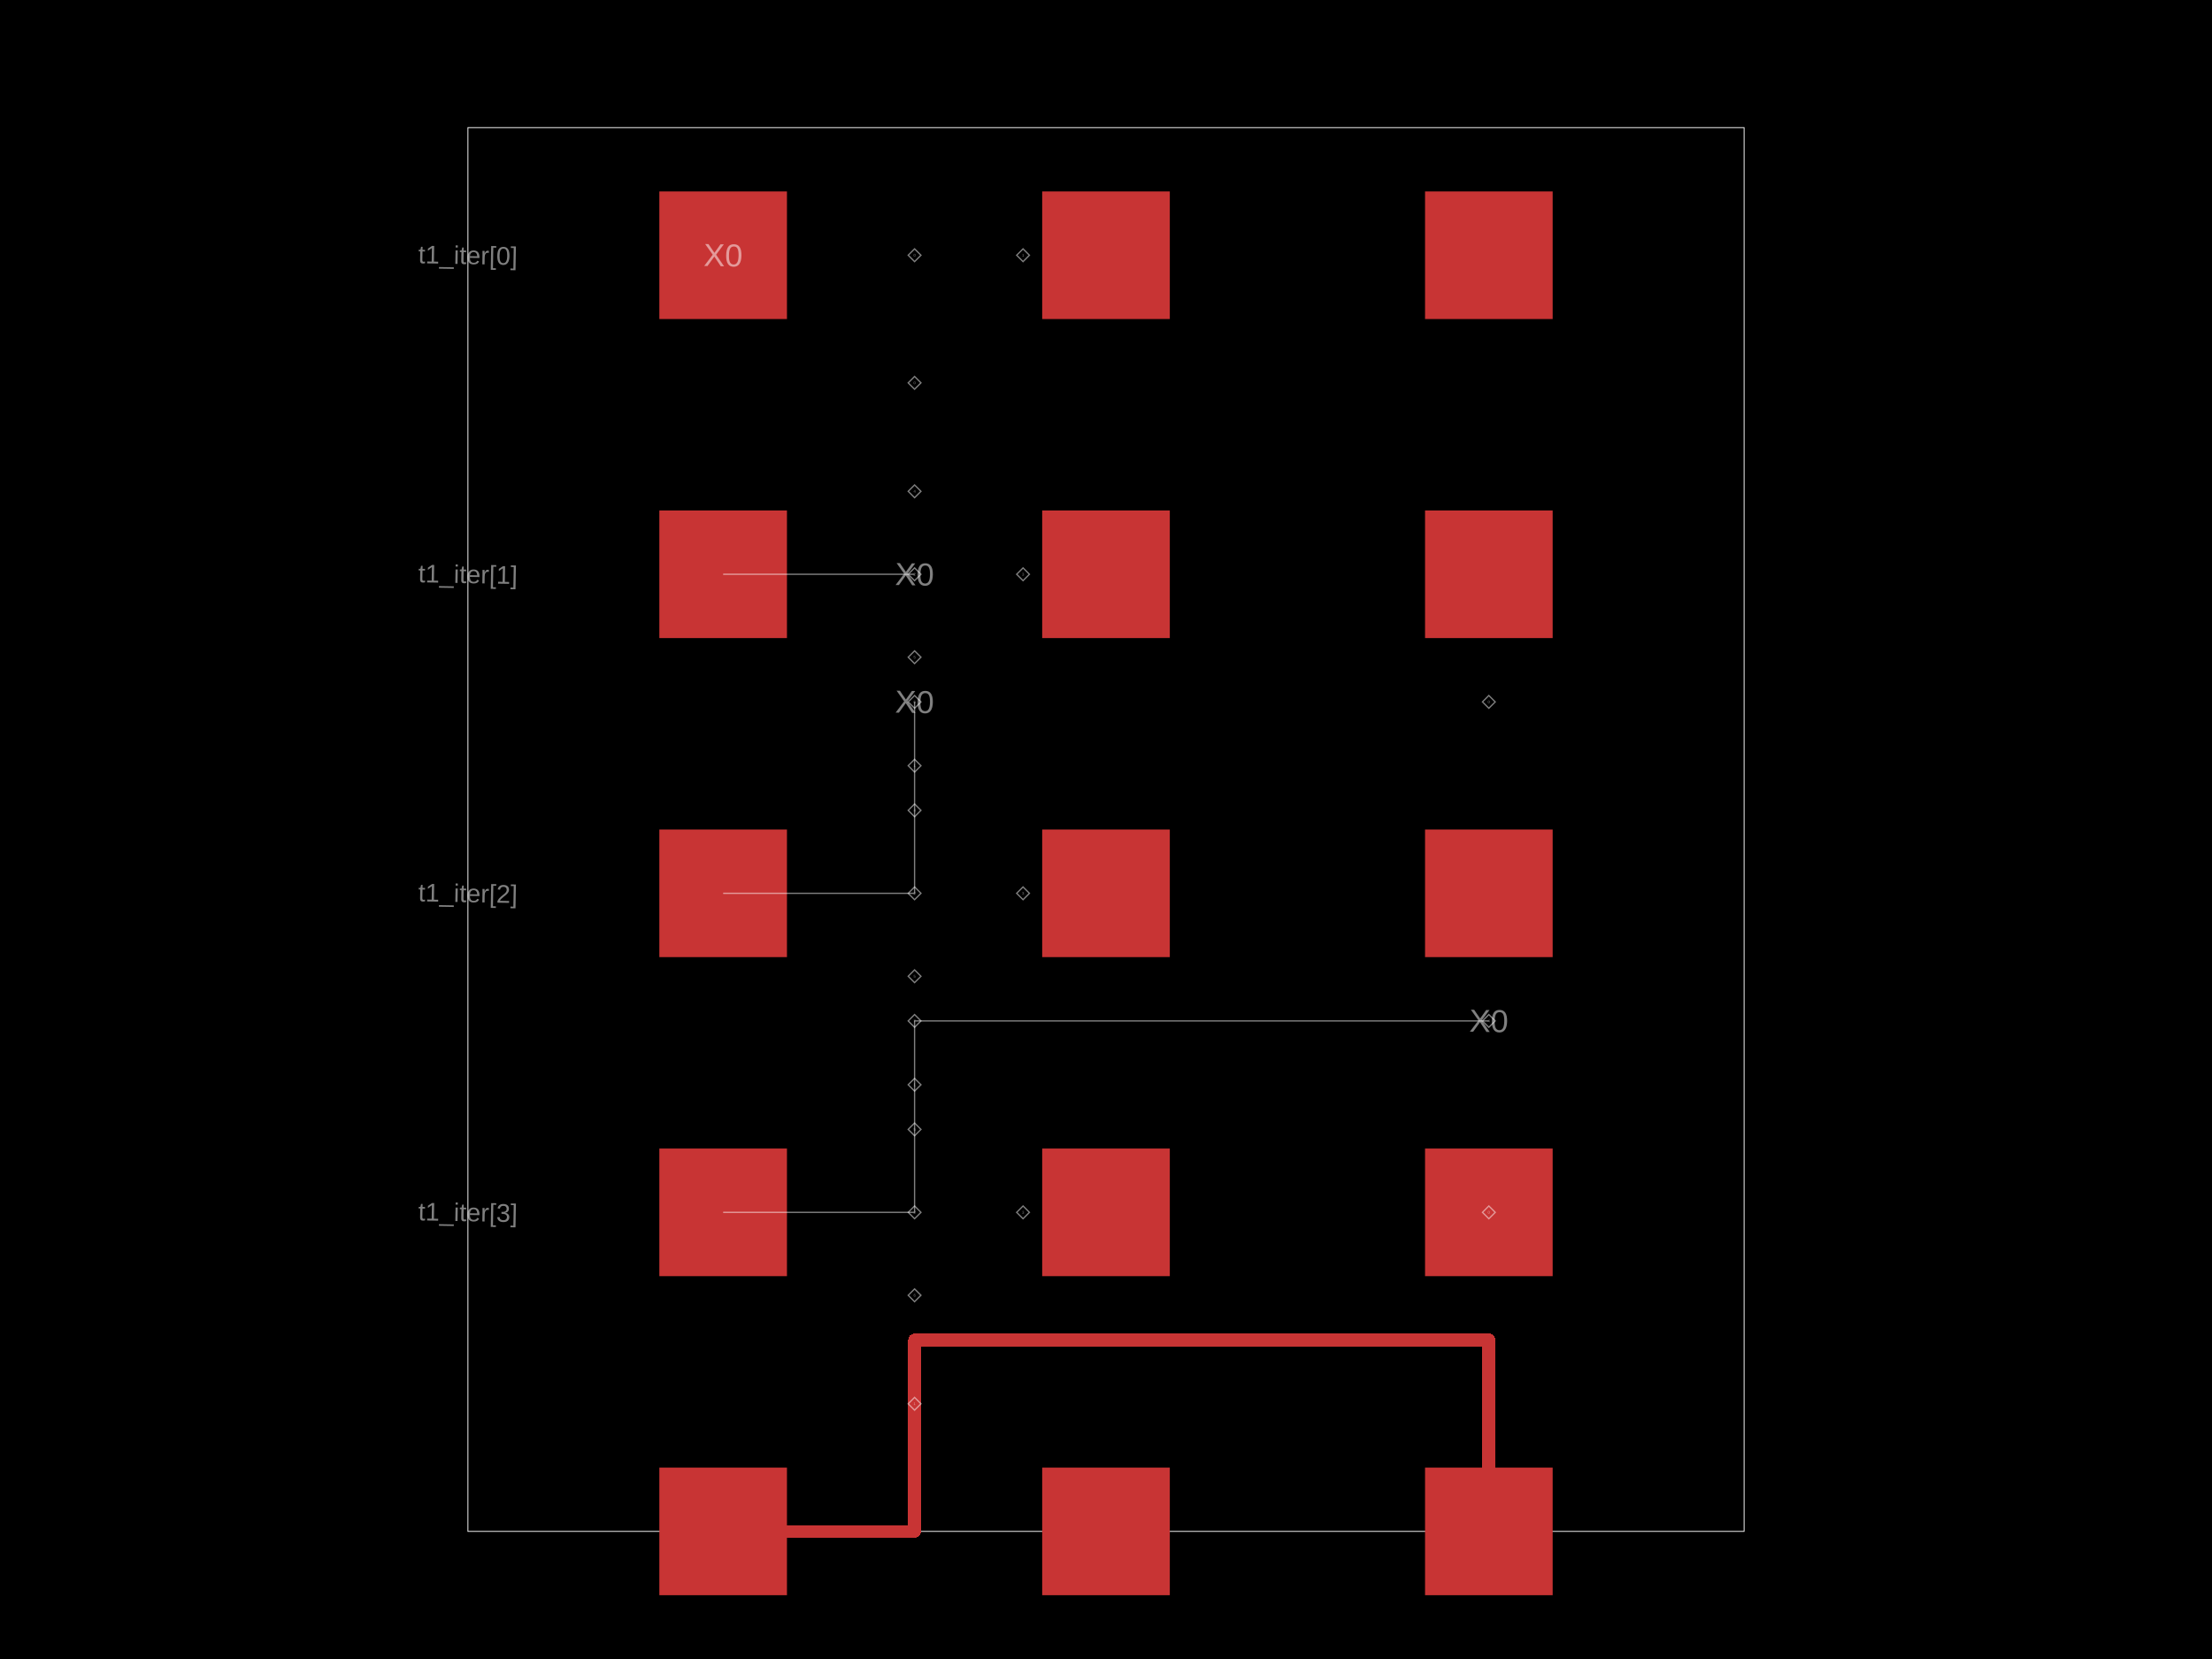
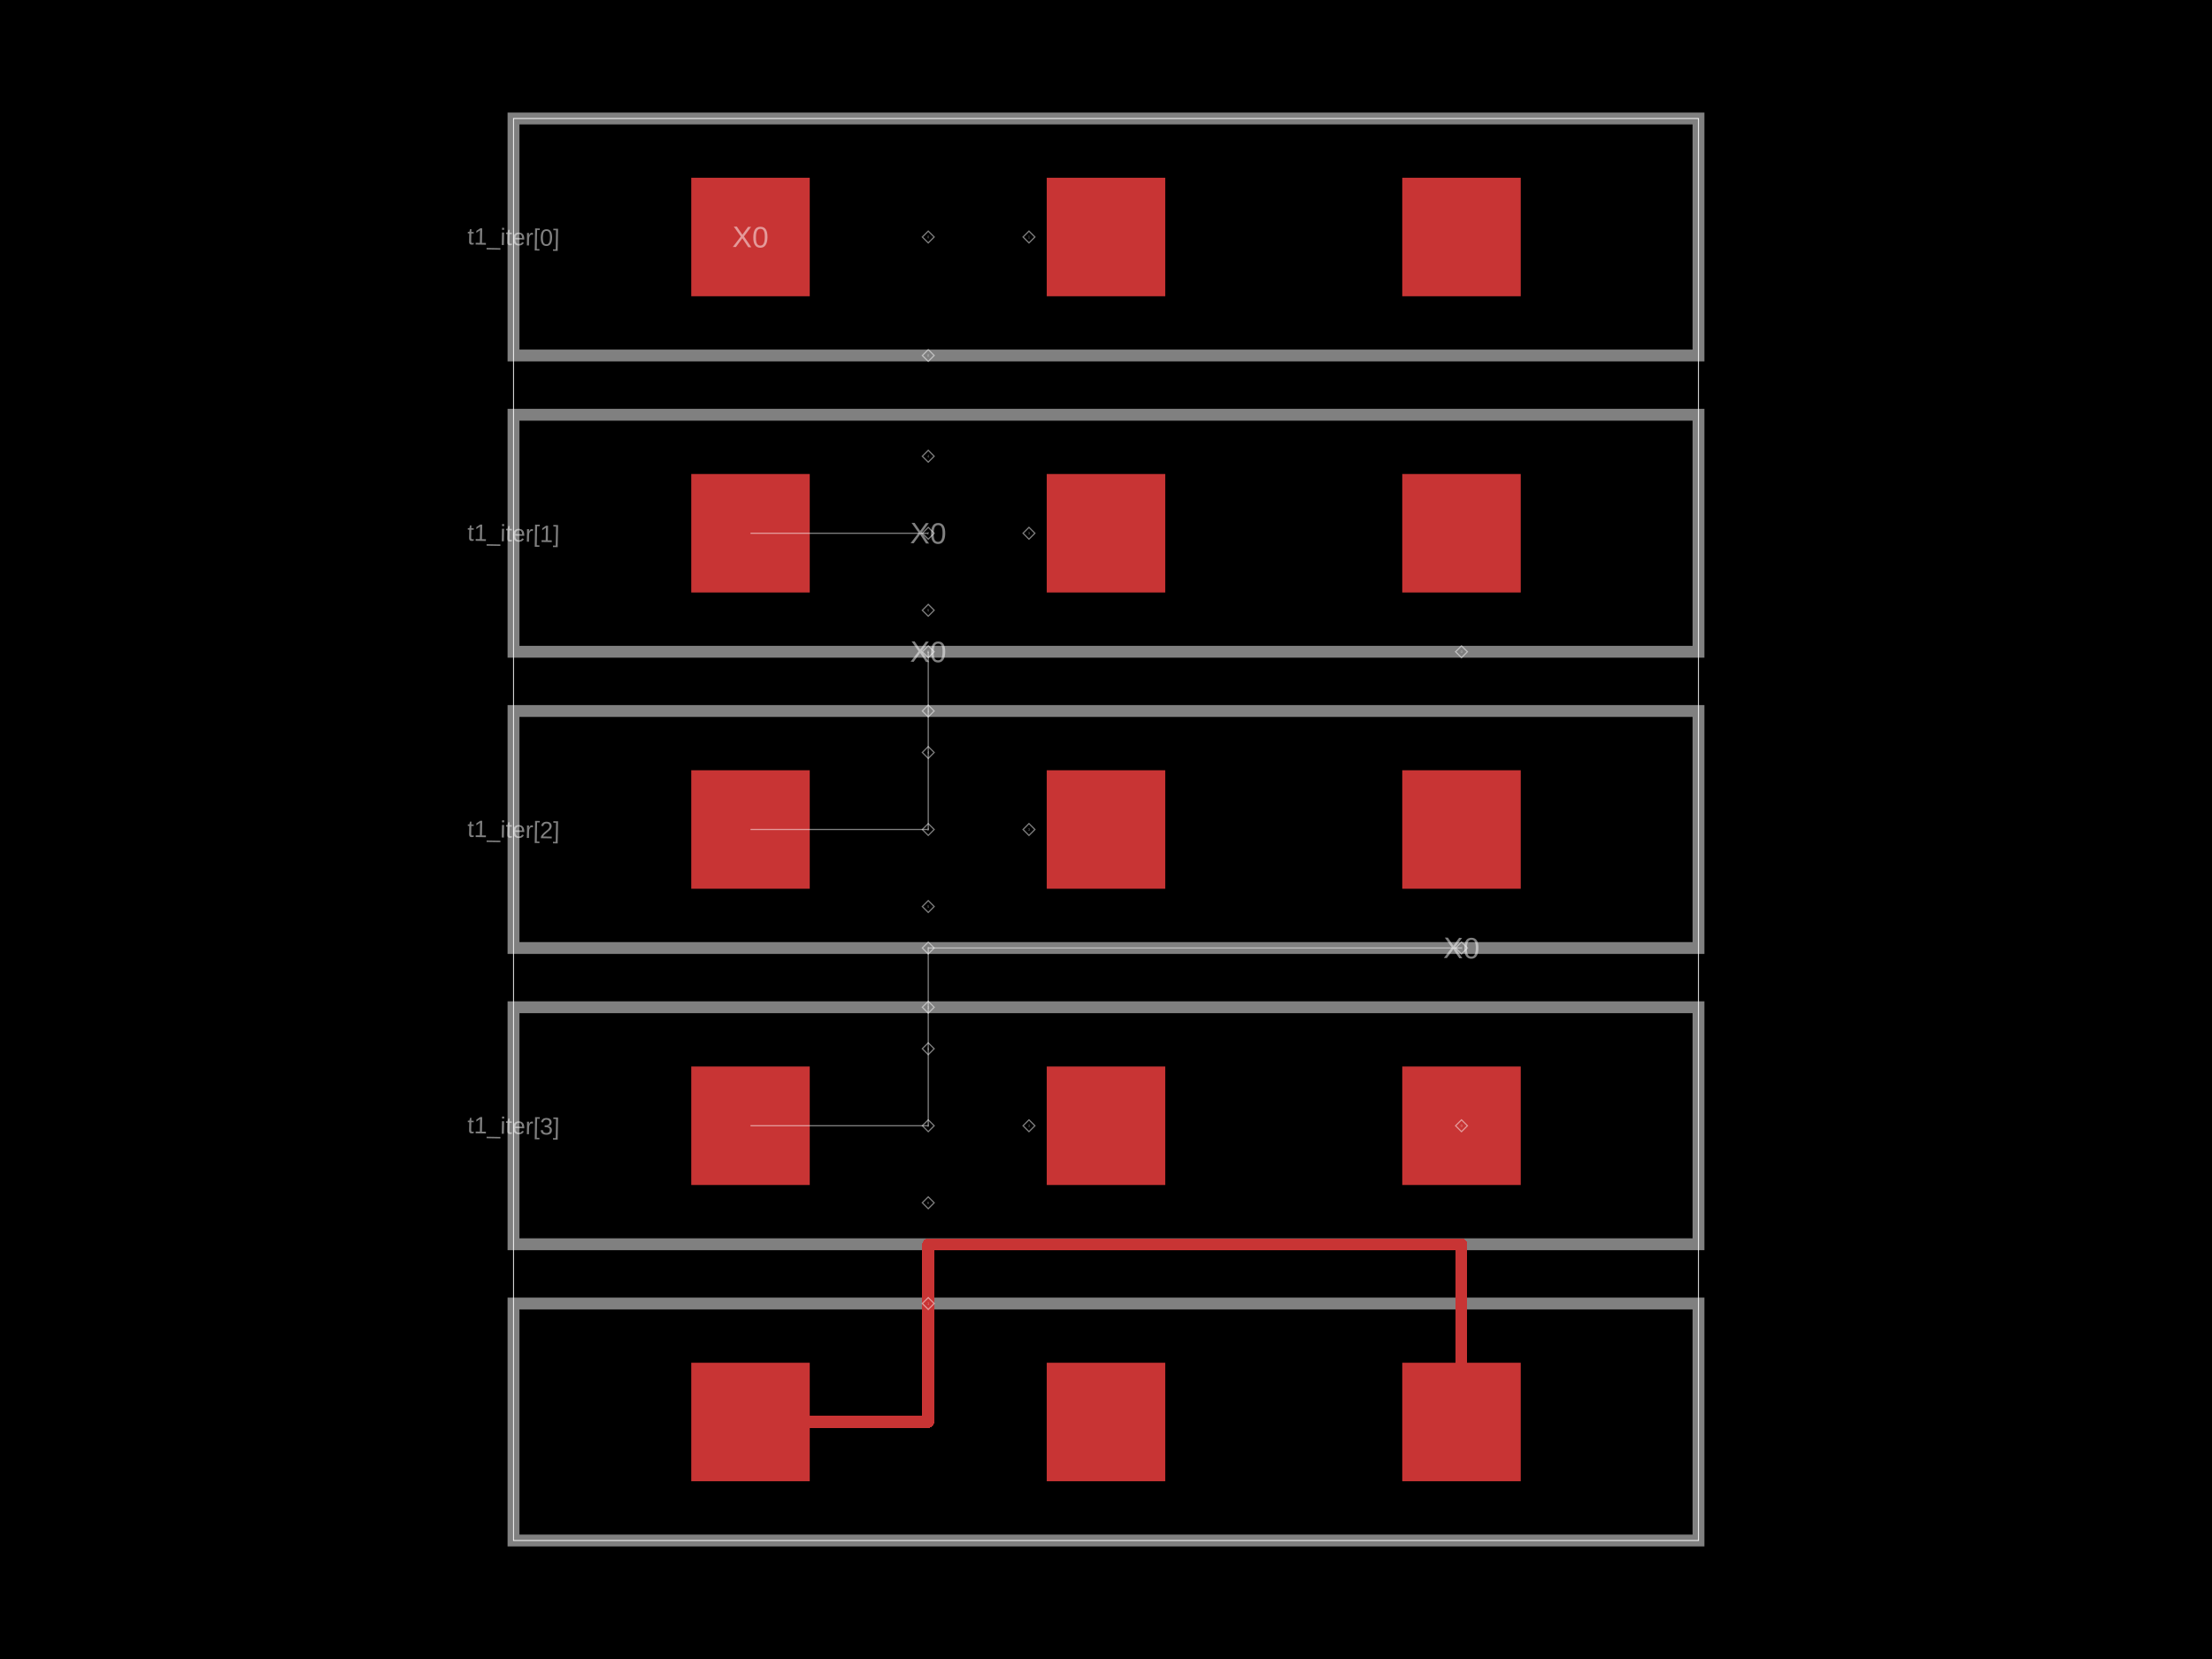
<svg xmlns="http://www.w3.org/2000/svg" width="800" height="600">
  <style>
-               .pcb-board { fill: #000; }
+               .boundary { fill: #000; }
+               .pcb-board { fill: none; }
              .pcb-trace { fill: none; }
              .pcb-hole-outer { fill: rgb(200, 52, 52); }
              .pcb-hole-inner { fill: rgb(255, 38, 226); }
              .pcb-pad { }
              .pcb-boundary { fill: none; stroke: #fff; stroke-width: 0.3; }
              .pcb-silkscreen { fill: none; }
              .pcb-silkscreen-top { stroke: #f2eda1; }
              .pcb-silkscreen-bottom { stroke: #f2eda1; }
              .pcb-silkscreen-text { fill: #f2eda1; }
            </style>
-   <rect class="pcb-board" x="0" y="0" width="800" height="600" />
-   <rect class="pcb-boundary" x="169.231" y="46.154" width="461.538" height="507.692" />
-   <g transform="translate(261.5385, 92.30769) rotate(0) scale(1, -1)">
-     <rect class="pcb-component" x="0" y="0" width="0" height="0" />
-     <rect class="pcb-component-outline" x="0" y="0" width="0" height="0" />
+   <rect class="boundary" x="0" y="0" width="800" height="600" />
+   <rect class="pcb-boundary" x="185.714" y="42.857" width="428.571" height="514.286" />
+   <path class="pcb-board" d="M 185.714 128.571 L 614.286 128.571 L 614.286 42.857 L 185.714 42.857 Z" stroke="rgba(255, 255, 255, 0.5)" stroke-width="4.286" />
+   <path class="pcb-board" d="M 185.714 235.714 L 614.286 235.714 L 614.286 150 L 185.714 150 Z" stroke="rgba(255, 255, 255, 0.5)" stroke-width="4.286" />
+   <path class="pcb-board" d="M 185.714 342.857 L 614.286 342.857 L 614.286 257.143 L 185.714 257.143 Z" stroke="rgba(255, 255, 255, 0.5)" stroke-width="4.286" />
+   <path class="pcb-board" d="M 185.714 450 L 614.286 450 L 614.286 364.286 L 185.714 364.286 Z" stroke="rgba(255, 255, 255, 0.5)" stroke-width="4.286" />
+   <path class="pcb-board" d="M 185.714 557.143 L 614.286 557.143 L 614.286 471.429 L 185.714 471.429 Z" stroke="rgba(255, 255, 255, 0.5)" stroke-width="4.286" />
+   <g transform="translate(271.4286, 85.71429) rotate(0) scale(1, -1)">
+     <rect class="pcb-component" x="-21.429" y="-21.429" width="42.857" height="42.857" />
+     <rect class="pcb-component-outline" x="-21.429" y="-21.429" width="42.857" height="42.857" />
  </g>
-   <g transform="translate(538.4615, 92.30769) rotate(0) scale(1, -1)">
-     <rect class="pcb-component" x="0" y="0" width="0" height="0" />
-     <rect class="pcb-component-outline" x="0" y="0" width="0" height="0" />
+   <g transform="translate(528.5714, 85.71429) rotate(0) scale(1, -1)">
+     <rect class="pcb-component" x="-21.429" y="-21.429" width="42.857" height="42.857" />
+     <rect class="pcb-component-outline" x="-21.429" y="-21.429" width="42.857" height="42.857" />
  </g>
-   <g transform="translate(400, 92.30769) rotate(0) scale(1, -1)">
-     <rect class="pcb-component" x="0" y="0" width="0" height="0" />
-     <rect class="pcb-component-outline" x="0" y="0" width="0" height="0" />
+   <g transform="translate(400, 85.71429) rotate(0) scale(1, -1)">
+     <rect class="pcb-component" x="-21.429" y="-21.429" width="42.857" height="42.857" />
+     <rect class="pcb-component-outline" x="-21.429" y="-21.429" width="42.857" height="42.857" />
  </g>
-   <g transform="translate(261.5385, 207.6923) rotate(0) scale(1, -1)">
-     <rect class="pcb-component" x="0" y="0" width="0" height="0" />
-     <rect class="pcb-component-outline" x="0" y="0" width="0" height="0" />
+   <g transform="translate(271.4286, 192.8571) rotate(0) scale(1, -1)">
+     <rect class="pcb-component" x="-21.429" y="-21.429" width="42.857" height="42.857" />
+     <rect class="pcb-component-outline" x="-21.429" y="-21.429" width="42.857" height="42.857" />
  </g>
-   <g transform="translate(538.4615, 207.6923) rotate(0) scale(1, -1)">
-     <rect class="pcb-component" x="0" y="0" width="0" height="0" />
-     <rect class="pcb-component-outline" x="0" y="0" width="0" height="0" />
+   <g transform="translate(528.5714, 192.8571) rotate(0) scale(1, -1)">
+     <rect class="pcb-component" x="-21.429" y="-21.429" width="42.857" height="42.857" />
+     <rect class="pcb-component-outline" x="-21.429" y="-21.429" width="42.857" height="42.857" />
  </g>
-   <g transform="translate(400, 207.6923) rotate(0) scale(1, -1)">
-     <rect class="pcb-component" x="0" y="0" width="0" height="0" />
-     <rect class="pcb-component-outline" x="0" y="0" width="0" height="0" />
+   <g transform="translate(400, 192.8571) rotate(0) scale(1, -1)">
+     <rect class="pcb-component" x="-21.429" y="-21.429" width="42.857" height="42.857" />
+     <rect class="pcb-component-outline" x="-21.429" y="-21.429" width="42.857" height="42.857" />
  </g>
-   <g transform="translate(261.5385, 323.0769) rotate(0) scale(1, -1)">
-     <rect class="pcb-component" x="0" y="0" width="0" height="0" />
-     <rect class="pcb-component-outline" x="0" y="0" width="0" height="0" />
+   <g transform="translate(271.4286, 300) rotate(0) scale(1, -1)">
+     <rect class="pcb-component" x="-21.429" y="-21.429" width="42.857" height="42.857" />
+     <rect class="pcb-component-outline" x="-21.429" y="-21.429" width="42.857" height="42.857" />
  </g>
-   <g transform="translate(538.4615, 323.0769) rotate(0) scale(1, -1)">
-     <rect class="pcb-component" x="0" y="0" width="0" height="0" />
-     <rect class="pcb-component-outline" x="0" y="0" width="0" height="0" />
+   <g transform="translate(528.5714, 300) rotate(0) scale(1, -1)">
+     <rect class="pcb-component" x="-21.429" y="-21.429" width="42.857" height="42.857" />
+     <rect class="pcb-component-outline" x="-21.429" y="-21.429" width="42.857" height="42.857" />
  </g>
-   <g transform="translate(400, 323.0769) rotate(0) scale(1, -1)">
-     <rect class="pcb-component" x="0" y="0" width="0" height="0" />
-     <rect class="pcb-component-outline" x="0" y="0" width="0" height="0" />
+   <g transform="translate(400, 300) rotate(0) scale(1, -1)">
+     <rect class="pcb-component" x="-21.429" y="-21.429" width="42.857" height="42.857" />
+     <rect class="pcb-component-outline" x="-21.429" y="-21.429" width="42.857" height="42.857" />
  </g>
-   <g transform="translate(261.5385, 438.4615) rotate(0) scale(1, -1)">
-     <rect class="pcb-component" x="0" y="0" width="0" height="0" />
-     <rect class="pcb-component-outline" x="0" y="0" width="0" height="0" />
+   <g transform="translate(271.4286, 407.1429) rotate(0) scale(1, -1)">
+     <rect class="pcb-component" x="-21.429" y="-21.429" width="42.857" height="42.857" />
+     <rect class="pcb-component-outline" x="-21.429" y="-21.429" width="42.857" height="42.857" />
  </g>
-   <g transform="translate(538.4615, 438.4615) rotate(0) scale(1, -1)">
-     <rect class="pcb-component" x="0" y="0" width="0" height="0" />
-     <rect class="pcb-component-outline" x="0" y="0" width="0" height="0" />
+   <g transform="translate(528.5714, 407.1429) rotate(0) scale(1, -1)">
+     <rect class="pcb-component" x="-21.429" y="-21.429" width="42.857" height="42.857" />
+     <rect class="pcb-component-outline" x="-21.429" y="-21.429" width="42.857" height="42.857" />
  </g>
-   <g transform="translate(400, 438.4615) rotate(0) scale(1, -1)">
-     <rect class="pcb-component" x="0" y="0" width="0" height="0" />
-     <rect class="pcb-component-outline" x="0" y="0" width="0" height="0" />
+   <g transform="translate(400, 407.1429) rotate(0) scale(1, -1)">
+     <rect class="pcb-component" x="-21.429" y="-21.429" width="42.857" height="42.857" />
+     <rect class="pcb-component-outline" x="-21.429" y="-21.429" width="42.857" height="42.857" />
  </g>
-   <g transform="translate(261.5385, 553.8462) rotate(0) scale(1, -1)">
-     <rect class="pcb-component" x="0" y="0" width="0" height="0" />
-     <rect class="pcb-component-outline" x="0" y="0" width="0" height="0" />
+   <g transform="translate(271.4286, 514.2857) rotate(0) scale(1, -1)">
+     <rect class="pcb-component" x="-21.429" y="-21.429" width="42.857" height="42.857" />
+     <rect class="pcb-component-outline" x="-21.429" y="-21.429" width="42.857" height="42.857" />
  </g>
-   <g transform="translate(538.4615, 553.8462) rotate(0) scale(1, -1)">
-     <rect class="pcb-component" x="0" y="0" width="0" height="0" />
-     <rect class="pcb-component-outline" x="0" y="0" width="0" height="0" />
+   <g transform="translate(528.5714, 514.2857) rotate(0) scale(1, -1)">
+     <rect class="pcb-component" x="-21.429" y="-21.429" width="42.857" height="42.857" />
+     <rect class="pcb-component-outline" x="-21.429" y="-21.429" width="42.857" height="42.857" />
  </g>
-   <g transform="translate(400, 553.8462) rotate(0) scale(1, -1)">
-     <rect class="pcb-component" x="0" y="0" width="0" height="0" />
-     <rect class="pcb-component-outline" x="0" y="0" width="0" height="0" />
+   <g transform="translate(400, 514.2857) rotate(0) scale(1, -1)">
+     <rect class="pcb-component" x="-21.429" y="-21.429" width="42.857" height="42.857" />
+     <rect class="pcb-component-outline" x="-21.429" y="-21.429" width="42.857" height="42.857" />
  </g>
-   <rect class="pcb-pad" fill="rgb(200, 52, 52)" x="238.462" y="69.231" width="46.154" height="46.154" />
-   <rect class="pcb-pad" fill="rgb(200, 52, 52)" x="515.385" y="69.231" width="46.154" height="46.154" />
-   <rect class="pcb-pad" fill="rgb(200, 52, 52)" x="376.923" y="69.231" width="46.154" height="46.154" />
-   <rect class="pcb-pad" fill="rgb(200, 52, 52)" x="238.462" y="184.615" width="46.154" height="46.154" />
-   <rect class="pcb-pad" fill="rgb(200, 52, 52)" x="515.385" y="184.615" width="46.154" height="46.154" />
-   <rect class="pcb-pad" fill="rgb(200, 52, 52)" x="376.923" y="184.615" width="46.154" height="46.154" />
-   <rect class="pcb-pad" fill="rgb(200, 52, 52)" x="238.462" y="300" width="46.154" height="46.154" />
-   <rect class="pcb-pad" fill="rgb(200, 52, 52)" x="515.385" y="300" width="46.154" height="46.154" />
-   <rect class="pcb-pad" fill="rgb(200, 52, 52)" x="376.923" y="300" width="46.154" height="46.154" />
-   <rect class="pcb-pad" fill="rgb(200, 52, 52)" x="238.462" y="415.385" width="46.154" height="46.154" />
-   <rect class="pcb-pad" fill="rgb(200, 52, 52)" x="515.385" y="415.385" width="46.154" height="46.154" />
-   <rect class="pcb-pad" fill="rgb(200, 52, 52)" x="376.923" y="415.385" width="46.154" height="46.154" />
-   <rect class="pcb-pad" fill="rgb(200, 52, 52)" x="238.462" y="530.769" width="46.154" height="46.154" />
-   <rect class="pcb-pad" fill="rgb(200, 52, 52)" x="515.385" y="530.769" width="46.154" height="46.154" />
-   <rect class="pcb-pad" fill="rgb(200, 52, 52)" x="376.923" y="530.769" width="46.154" height="46.154" />
-   <path class="pcb-trace" stroke="rgb(200, 52, 52)" d="M 261.538 553.846 L 330.769 553.846" stroke-width="4.615" stroke-linecap="round" stroke-linejoin="round" shape-rendering="crispEdges" />
-   <path class="pcb-trace" stroke="rgb(200, 52, 52)" d="M 330.769 553.846 L 330.769 484.615" stroke-width="4.615" stroke-linecap="round" stroke-linejoin="round" shape-rendering="crispEdges" />
-   <path class="pcb-trace" stroke="rgb(200, 52, 52)" d="M 330.769 484.615 L 538.462 484.615" stroke-width="4.615" stroke-linecap="round" stroke-linejoin="round" shape-rendering="crispEdges" />
-   <path class="pcb-trace" stroke="rgb(200, 52, 52)" d="M 538.462 484.615 L 538.462 553.846" stroke-width="4.615" stroke-linecap="round" stroke-linejoin="round" shape-rendering="crispEdges" />
-   <path class="pcb-fabrication-note-path" stroke="rgba(255,255,255,0.5)" fill="none" d="M 330.769 90 L 333.077 92.308 L 330.769 94.615 L 328.462 92.308 Z" stroke-width="0.462" data-pcb-component-id="" data-pcb-fabrication-note-path-id="note_path_-1.5_0" />
-   <path class="pcb-fabrication-note-path" stroke="rgba(255,255,255,0.5)" fill="none" d="M 370 90 L 372.308 92.308 L 370 94.615 L 367.692 92.308 Z" stroke-width="0.462" data-pcb-component-id="" data-pcb-fabrication-note-path-id="note_path_-0.6499999999999999_0" />
-   <path class="pcb-fabrication-note-path" stroke="rgba(255,255,255,0.5)" fill="none" d="M 330.769 136.154 L 333.077 138.462 L 330.769 140.769 L 328.462 138.462 Z" stroke-width="0.462" data-pcb-component-id="" data-pcb-fabrication-note-path-id="note_path_-1.5_1.5" />
-   <path class="pcb-fabrication-note-path" stroke="rgba(255,255,255,0.5)" fill="none" d="M 330.769 274.615 L 333.077 276.923 L 330.769 279.231 L 328.462 276.923 Z" stroke-width="0.462" data-pcb-component-id="" data-pcb-fabrication-note-path-id="note_path_-1.5_-1.5" />
-   <path class="pcb-fabrication-note-path" stroke="rgba(255,255,255,0.5)" fill="none" d="M 330.769 205.385 L 333.077 207.692 L 330.769 210 L 328.462 207.692 Z" stroke-width="0.462" data-pcb-component-id="" data-pcb-fabrication-note-path-id="note_path_-1.5_0" />
-   <path class="pcb-fabrication-note-path" stroke="rgba(255,255,255,0.5)" fill="none" d="M 370 205.385 L 372.308 207.692 L 370 210 L 367.692 207.692 Z" stroke-width="0.462" data-pcb-component-id="" data-pcb-fabrication-note-path-id="note_path_-0.6499999999999999_0" />
-   <path class="pcb-fabrication-note-path" stroke="rgba(255,255,255,0.5)" fill="none" d="M 330.769 175.385 L 333.077 177.692 L 330.769 180 L 328.462 177.692 Z" stroke-width="0.462" data-pcb-component-id="" data-pcb-fabrication-note-path-id="note_path_-1.5_0.65" />
-   <path class="pcb-fabrication-note-path" stroke="rgba(255,255,255,0.5)" fill="none" d="M 330.769 235.385 L 333.077 237.692 L 330.769 240 L 328.462 237.692 Z" stroke-width="0.462" data-pcb-component-id="" data-pcb-fabrication-note-path-id="note_path_-1.5_-0.65" />
-   <path class="pcb-fabrication-note-path" stroke="rgba(255,255,255,0.5)" fill="none" d="M 261.538 207.692 L 330.769 207.692" stroke-width="0.462" data-pcb-component-id="" data-pcb-fabrication-note-path-id="note_path_-1.5_0" />
-   <path class="pcb-fabrication-note-path" stroke="rgba(255,255,255,0.5)" fill="none" d="M 538.462 251.538 L 540.769 253.846 L 538.462 256.154 L 536.154 253.846 Z" stroke-width="0.462" data-pcb-component-id="" data-pcb-fabrication-note-path-id="note_path_3_1.5" />
-   <path class="pcb-fabrication-note-path" stroke="rgba(255,255,255,0.5)" fill="none" d="M 330.769 390 L 333.077 392.308 L 330.769 394.615 L 328.462 392.308 Z" stroke-width="0.462" data-pcb-component-id="" data-pcb-fabrication-note-path-id="note_path_-1.5_-1.5" />
-   <path class="pcb-fabrication-note-path" stroke="rgba(255,255,255,0.5)" fill="none" d="M 330.769 320.769 L 333.077 323.077 L 330.769 325.385 L 328.462 323.077 Z" stroke-width="0.462" data-pcb-component-id="" data-pcb-fabrication-note-path-id="note_path_-1.5_0" />
-   <path class="pcb-fabrication-note-path" stroke="rgba(255,255,255,0.5)" fill="none" d="M 370 320.769 L 372.308 323.077 L 370 325.385 L 367.692 323.077 Z" stroke-width="0.462" data-pcb-component-id="" data-pcb-fabrication-note-path-id="note_path_-0.6499999999999999_0" />
-   <path class="pcb-fabrication-note-path" stroke="rgba(255,255,255,0.5)" fill="none" d="M 330.769 290.769 L 333.077 293.077 L 330.769 295.385 L 328.462 293.077 Z" stroke-width="0.462" data-pcb-component-id="" data-pcb-fabrication-note-path-id="note_path_-1.5_0.65" />
-   <path class="pcb-fabrication-note-path" stroke="rgba(255,255,255,0.5)" fill="none" d="M 330.769 350.769 L 333.077 353.077 L 330.769 355.385 L 328.462 353.077 Z" stroke-width="0.462" data-pcb-component-id="" data-pcb-fabrication-note-path-id="note_path_-1.5_-0.65" />
-   <path class="pcb-fabrication-note-path" stroke="rgba(255,255,255,0.5)" fill="none" d="M 330.769 251.538 L 333.077 253.846 L 330.769 256.154 L 328.462 253.846 Z" stroke-width="0.462" data-pcb-component-id="" data-pcb-fabrication-note-path-id="note_path_-1.5_1.5" />
-   <path class="pcb-fabrication-note-path" stroke="rgba(255,255,255,0.5)" fill="none" d="M 261.538 323.077 L 330.769 323.077 L 330.769 253.846" stroke-width="0.462" data-pcb-component-id="" data-pcb-fabrication-note-path-id="note_path_-1.5_1.5" />
-   <path class="pcb-fabrication-note-path" stroke="rgba(255,255,255,0.5)" fill="none" d="M 538.462 436.154 L 540.769 438.462 L 538.462 440.769 L 536.154 438.462 Z" stroke-width="0.462" data-pcb-component-id="" data-pcb-fabrication-note-path-id="note_path_3_0" />
-   <path class="pcb-fabrication-note-path" stroke="rgba(255,255,255,0.5)" fill="none" d="M 330.769 505.385 L 333.077 507.692 L 330.769 510 L 328.462 507.692 Z" stroke-width="0.462" data-pcb-component-id="" data-pcb-fabrication-note-path-id="note_path_-1.5_-1.5" />
-   <path class="pcb-fabrication-note-path" stroke="rgba(255,255,255,0.5)" fill="none" d="M 330.769 436.154 L 333.077 438.462 L 330.769 440.769 L 328.462 438.462 Z" stroke-width="0.462" data-pcb-component-id="" data-pcb-fabrication-note-path-id="note_path_-1.5_0" />
-   <path class="pcb-fabrication-note-path" stroke="rgba(255,255,255,0.5)" fill="none" d="M 370 436.154 L 372.308 438.462 L 370 440.769 L 367.692 438.462 Z" stroke-width="0.462" data-pcb-component-id="" data-pcb-fabrication-note-path-id="note_path_-0.6499999999999999_0" />
-   <path class="pcb-fabrication-note-path" stroke="rgba(255,255,255,0.5)" fill="none" d="M 538.462 366.923 L 540.769 369.231 L 538.462 371.538 L 536.154 369.231 Z" stroke-width="0.462" data-pcb-component-id="" data-pcb-fabrication-note-path-id="note_path_3_1.5" />
-   <path class="pcb-fabrication-note-path" stroke="rgba(255,255,255,0.5)" fill="none" d="M 330.769 406.154 L 333.077 408.462 L 330.769 410.769 L 328.462 408.462 Z" stroke-width="0.462" data-pcb-component-id="" data-pcb-fabrication-note-path-id="note_path_-1.5_0.65" />
-   <path class="pcb-fabrication-note-path" stroke="rgba(255,255,255,0.5)" fill="none" d="M 330.769 466.154 L 333.077 468.462 L 330.769 470.769 L 328.462 468.462 Z" stroke-width="0.462" data-pcb-component-id="" data-pcb-fabrication-note-path-id="note_path_-1.5_-0.65" />
-   <path class="pcb-fabrication-note-path" stroke="rgba(255,255,255,0.5)" fill="none" d="M 330.769 366.923 L 333.077 369.231 L 330.769 371.538 L 328.462 369.231 Z" stroke-width="0.462" data-pcb-component-id="" data-pcb-fabrication-note-path-id="note_path_-1.5_1.5" />
-   <path class="pcb-fabrication-note-path" stroke="rgba(255,255,255,0.5)" fill="none" d="M 261.538 438.462 L 330.769 438.462 L 330.769 369.231 L 538.462 369.231" stroke-width="0.462" data-pcb-component-id="" data-pcb-fabrication-note-path-id="note_path_3_1.5" />
-   <text x="0" y="0" font-family="Arial, sans-serif" font-size="11.538" text-anchor="middle" dominant-baseline="central" transform="matrix(0.9998477,0.01745241,-0.01745241,0.9998477,261.5385,92.30769)" class="pcb-fabrication-note-text" fill="rgba(255,255,255,0.5)">X0</text>
-   <text x="0" y="0" font-family="Arial, sans-serif" font-size="1.385" text-anchor="middle" dominant-baseline="central" transform="matrix(0.9998477,0.01745241,-0.01745241,0.9998477,330.7692,92.30769)" class="pcb-fabrication-note-text" fill="rgba(255,255,255,0.5)">0</text>
-   <text x="0" y="0" font-family="Arial, sans-serif" font-size="1.385" text-anchor="middle" dominant-baseline="central" transform="matrix(0.9998477,0.01745241,-0.01745241,0.9998477,370,92.30769)" class="pcb-fabrication-note-text" fill="rgba(255,255,255,0.5)">1</text>
-   <text x="0" y="0" font-family="Arial, sans-serif" font-size="9.231" text-anchor="middle" dominant-baseline="central" transform="matrix(0.9998477,0.01745241,-0.01745241,0.9998477,169.2308,92.30769)" class="pcb-fabrication-note-text" fill="rgba(255,255,255,0.5)">t1_iter[0]</text>
-   <text x="0" y="0" font-family="Arial, sans-serif" font-size="11.538" text-anchor="middle" dominant-baseline="central" transform="matrix(0.9998477,0.01745241,-0.01745241,0.9998477,330.7692,207.6923)" class="pcb-fabrication-note-text" fill="rgba(255,255,255,0.5)">X0</text>
-   <text x="0" y="0" font-family="Arial, sans-serif" font-size="1.385" text-anchor="middle" dominant-baseline="central" transform="matrix(0.9998477,0.01745241,-0.01745241,0.9998477,330.7692,138.4615)" class="pcb-fabrication-note-text" fill="rgba(255,255,255,0.5)">0</text>
-   <text x="0" y="0" font-family="Arial, sans-serif" font-size="1.385" text-anchor="middle" dominant-baseline="central" transform="matrix(0.9998477,0.01745241,-0.01745241,0.9998477,330.7692,276.9231)" class="pcb-fabrication-note-text" fill="rgba(255,255,255,0.5)">1</text>
-   <text x="0" y="0" font-family="Arial, sans-serif" font-size="1.385" text-anchor="middle" dominant-baseline="central" transform="matrix(0.9998477,0.01745241,-0.01745241,0.9998477,330.7692,207.6923)" class="pcb-fabrication-note-text" fill="rgba(255,255,255,0.5)">2</text>
-   <text x="0" y="0" font-family="Arial, sans-serif" font-size="1.385" text-anchor="middle" dominant-baseline="central" transform="matrix(0.9998477,0.01745241,-0.01745241,0.9998477,370,207.6923)" class="pcb-fabrication-note-text" fill="rgba(255,255,255,0.5)">3</text>
-   <text x="0" y="0" font-family="Arial, sans-serif" font-size="1.385" text-anchor="middle" dominant-baseline="central" transform="matrix(0.9998477,0.01745241,-0.01745241,0.9998477,330.7692,177.6923)" class="pcb-fabrication-note-text" fill="rgba(255,255,255,0.5)">4</text>
-   <text x="0" y="0" font-family="Arial, sans-serif" font-size="1.385" text-anchor="middle" dominant-baseline="central" transform="matrix(0.9998477,0.01745241,-0.01745241,0.9998477,330.7692,237.6923)" class="pcb-fabrication-note-text" fill="rgba(255,255,255,0.5)">5</text>
-   <text x="0" y="0" font-family="Arial, sans-serif" font-size="9.231" text-anchor="middle" dominant-baseline="central" transform="matrix(0.9998477,0.01745241,-0.01745241,0.9998477,169.2308,207.6923)" class="pcb-fabrication-note-text" fill="rgba(255,255,255,0.5)">t1_iter[1]</text>
-   <text x="0" y="0" font-family="Arial, sans-serif" font-size="11.538" text-anchor="middle" dominant-baseline="central" transform="matrix(0.9998477,0.01745241,-0.01745241,0.9998477,330.7692,253.8462)" class="pcb-fabrication-note-text" fill="rgba(255,255,255,0.5)">X0</text>
-   <text x="0" y="0" font-family="Arial, sans-serif" font-size="1.385" text-anchor="middle" dominant-baseline="central" transform="matrix(0.9998477,0.01745241,-0.01745241,0.9998477,538.4615,253.8462)" class="pcb-fabrication-note-text" fill="rgba(255,255,255,0.5)">0</text>
-   <text x="0" y="0" font-family="Arial, sans-serif" font-size="1.385" text-anchor="middle" dominant-baseline="central" transform="matrix(0.9998477,0.01745241,-0.01745241,0.9998477,330.7692,392.3077)" class="pcb-fabrication-note-text" fill="rgba(255,255,255,0.5)">1</text>
-   <text x="0" y="0" font-family="Arial, sans-serif" font-size="1.385" text-anchor="middle" dominant-baseline="central" transform="matrix(0.9998477,0.01745241,-0.01745241,0.9998477,330.7692,323.0769)" class="pcb-fabrication-note-text" fill="rgba(255,255,255,0.5)">2</text>
-   <text x="0" y="0" font-family="Arial, sans-serif" font-size="1.385" text-anchor="middle" dominant-baseline="central" transform="matrix(0.9998477,0.01745241,-0.01745241,0.9998477,370,323.0769)" class="pcb-fabrication-note-text" fill="rgba(255,255,255,0.5)">3</text>
-   <text x="0" y="0" font-family="Arial, sans-serif" font-size="1.385" text-anchor="middle" dominant-baseline="central" transform="matrix(0.9998477,0.01745241,-0.01745241,0.9998477,330.7692,293.0769)" class="pcb-fabrication-note-text" fill="rgba(255,255,255,0.5)">4</text>
-   <text x="0" y="0" font-family="Arial, sans-serif" font-size="1.385" text-anchor="middle" dominant-baseline="central" transform="matrix(0.9998477,0.01745241,-0.01745241,0.9998477,330.7692,353.0769)" class="pcb-fabrication-note-text" fill="rgba(255,255,255,0.5)">5</text>
-   <text x="0" y="0" font-family="Arial, sans-serif" font-size="1.385" text-anchor="middle" dominant-baseline="central" transform="matrix(0.9998477,0.01745241,-0.01745241,0.9998477,330.7692,253.8462)" class="pcb-fabrication-note-text" fill="rgba(255,255,255,0.5)">6</text>
-   <text x="0" y="0" font-family="Arial, sans-serif" font-size="9.231" text-anchor="middle" dominant-baseline="central" transform="matrix(0.9998477,0.01745241,-0.01745241,0.9998477,169.2308,323.0769)" class="pcb-fabrication-note-text" fill="rgba(255,255,255,0.5)">t1_iter[2]</text>
-   <text x="0" y="0" font-family="Arial, sans-serif" font-size="11.538" text-anchor="middle" dominant-baseline="central" transform="matrix(0.9998477,0.01745241,-0.01745241,0.9998477,538.4615,369.2308)" class="pcb-fabrication-note-text" fill="rgba(255,255,255,0.5)">X0</text>
-   <text x="0" y="0" font-family="Arial, sans-serif" font-size="1.385" text-anchor="middle" dominant-baseline="central" transform="matrix(0.9998477,0.01745241,-0.01745241,0.9998477,538.4615,438.4615)" class="pcb-fabrication-note-text" fill="rgba(255,255,255,0.5)">0</text>
-   <text x="0" y="0" font-family="Arial, sans-serif" font-size="1.385" text-anchor="middle" dominant-baseline="central" transform="matrix(0.9998477,0.01745241,-0.01745241,0.9998477,330.7692,507.6923)" class="pcb-fabrication-note-text" fill="rgba(255,255,255,0.5)">1</text>
-   <text x="0" y="0" font-family="Arial, sans-serif" font-size="1.385" text-anchor="middle" dominant-baseline="central" transform="matrix(0.9998477,0.01745241,-0.01745241,0.9998477,330.7692,438.4615)" class="pcb-fabrication-note-text" fill="rgba(255,255,255,0.5)">2</text>
-   <text x="0" y="0" font-family="Arial, sans-serif" font-size="1.385" text-anchor="middle" dominant-baseline="central" transform="matrix(0.9998477,0.01745241,-0.01745241,0.9998477,370,438.4615)" class="pcb-fabrication-note-text" fill="rgba(255,255,255,0.5)">3</text>
-   <text x="0" y="0" font-family="Arial, sans-serif" font-size="1.385" text-anchor="middle" dominant-baseline="central" transform="matrix(0.9998477,0.01745241,-0.01745241,0.9998477,538.4615,369.2308)" class="pcb-fabrication-note-text" fill="rgba(255,255,255,0.5)">4</text>
-   <text x="0" y="0" font-family="Arial, sans-serif" font-size="1.385" text-anchor="middle" dominant-baseline="central" transform="matrix(0.9998477,0.01745241,-0.01745241,0.9998477,330.7692,408.4615)" class="pcb-fabrication-note-text" fill="rgba(255,255,255,0.5)">5</text>
-   <text x="0" y="0" font-family="Arial, sans-serif" font-size="1.385" text-anchor="middle" dominant-baseline="central" transform="matrix(0.9998477,0.01745241,-0.01745241,0.9998477,330.7692,468.4615)" class="pcb-fabrication-note-text" fill="rgba(255,255,255,0.5)">6</text>
-   <text x="0" y="0" font-family="Arial, sans-serif" font-size="1.385" text-anchor="middle" dominant-baseline="central" transform="matrix(0.9998477,0.01745241,-0.01745241,0.9998477,330.7692,369.2308)" class="pcb-fabrication-note-text" fill="rgba(255,255,255,0.5)">7</text>
-   <text x="0" y="0" font-family="Arial, sans-serif" font-size="9.231" text-anchor="middle" dominant-baseline="central" transform="matrix(0.9998477,0.01745241,-0.01745241,0.9998477,169.2308,438.4615)" class="pcb-fabrication-note-text" fill="rgba(255,255,255,0.5)">t1_iter[3]</text>
+   <rect class="pcb-pad" fill="rgb(200, 52, 52)" x="250" y="64.286" width="42.857" height="42.857" />
+   <rect class="pcb-pad" fill="rgb(200, 52, 52)" x="507.143" y="64.286" width="42.857" height="42.857" />
+   <rect class="pcb-pad" fill="rgb(200, 52, 52)" x="378.571" y="64.286" width="42.857" height="42.857" />
+   <rect class="pcb-pad" fill="rgb(200, 52, 52)" x="250" y="171.429" width="42.857" height="42.857" />
+   <rect class="pcb-pad" fill="rgb(200, 52, 52)" x="507.143" y="171.429" width="42.857" height="42.857" />
+   <rect class="pcb-pad" fill="rgb(200, 52, 52)" x="378.571" y="171.429" width="42.857" height="42.857" />
+   <rect class="pcb-pad" fill="rgb(200, 52, 52)" x="250" y="278.571" width="42.857" height="42.857" />
+   <rect class="pcb-pad" fill="rgb(200, 52, 52)" x="507.143" y="278.571" width="42.857" height="42.857" />
+   <rect class="pcb-pad" fill="rgb(200, 52, 52)" x="378.571" y="278.571" width="42.857" height="42.857" />
+   <rect class="pcb-pad" fill="rgb(200, 52, 52)" x="250" y="385.714" width="42.857" height="42.857" />
+   <rect class="pcb-pad" fill="rgb(200, 52, 52)" x="507.143" y="385.714" width="42.857" height="42.857" />
+   <rect class="pcb-pad" fill="rgb(200, 52, 52)" x="378.571" y="385.714" width="42.857" height="42.857" />
+   <rect class="pcb-pad" fill="rgb(200, 52, 52)" x="250" y="492.857" width="42.857" height="42.857" />
+   <rect class="pcb-pad" fill="rgb(200, 52, 52)" x="507.143" y="492.857" width="42.857" height="42.857" />
+   <rect class="pcb-pad" fill="rgb(200, 52, 52)" x="378.571" y="492.857" width="42.857" height="42.857" />
+   <path class="pcb-trace" stroke="rgb(200, 52, 52)" d="M 271.429 514.286 L 335.714 514.286" stroke-width="4.286" stroke-linecap="round" stroke-linejoin="round" shape-rendering="crispEdges" />
+   <path class="pcb-trace" stroke="rgb(200, 52, 52)" d="M 335.714 514.286 L 335.714 450" stroke-width="4.286" stroke-linecap="round" stroke-linejoin="round" shape-rendering="crispEdges" />
+   <path class="pcb-trace" stroke="rgb(200, 52, 52)" d="M 335.714 450 L 528.571 450" stroke-width="4.286" stroke-linecap="round" stroke-linejoin="round" shape-rendering="crispEdges" />
+   <path class="pcb-trace" stroke="rgb(200, 52, 52)" d="M 528.571 450 L 528.571 514.286" stroke-width="4.286" stroke-linecap="round" stroke-linejoin="round" shape-rendering="crispEdges" />
+   <path class="pcb-fabrication-note-path" stroke="rgba(255,255,255,0.5)" fill="none" d="M 335.714 83.571 L 337.857 85.714 L 335.714 87.857 L 333.571 85.714 Z" stroke-width="0.429" data-pcb-component-id="" data-pcb-fabrication-note-path-id="note_path_-1.5_0" />
+   <path class="pcb-fabrication-note-path" stroke="rgba(255,255,255,0.5)" fill="none" d="M 372.143 83.571 L 374.286 85.714 L 372.143 87.857 L 370 85.714 Z" stroke-width="0.429" data-pcb-component-id="" data-pcb-fabrication-note-path-id="note_path_-0.6499999999999999_0" />
+   <path class="pcb-fabrication-note-path" stroke="rgba(255,255,255,0.5)" fill="none" d="M 335.714 126.429 L 337.857 128.571 L 335.714 130.714 L 333.571 128.571 Z" stroke-width="0.429" data-pcb-component-id="" data-pcb-fabrication-note-path-id="note_path_-1.5_1.5" />
+   <path class="pcb-fabrication-note-path" stroke="rgba(255,255,255,0.5)" fill="none" d="M 335.714 255 L 337.857 257.143 L 335.714 259.286 L 333.571 257.143 Z" stroke-width="0.429" data-pcb-component-id="" data-pcb-fabrication-note-path-id="note_path_-1.5_-1.5" />
+   <path class="pcb-fabrication-note-path" stroke="rgba(255,255,255,0.5)" fill="none" d="M 335.714 190.714 L 337.857 192.857 L 335.714 195 L 333.571 192.857 Z" stroke-width="0.429" data-pcb-component-id="" data-pcb-fabrication-note-path-id="note_path_-1.5_0" />
+   <path class="pcb-fabrication-note-path" stroke="rgba(255,255,255,0.5)" fill="none" d="M 372.143 190.714 L 374.286 192.857 L 372.143 195 L 370 192.857 Z" stroke-width="0.429" data-pcb-component-id="" data-pcb-fabrication-note-path-id="note_path_-0.6499999999999999_0" />
+   <path class="pcb-fabrication-note-path" stroke="rgba(255,255,255,0.5)" fill="none" d="M 335.714 162.857 L 337.857 165 L 335.714 167.143 L 333.571 165 Z" stroke-width="0.429" data-pcb-component-id="" data-pcb-fabrication-note-path-id="note_path_-1.5_0.65" />
+   <path class="pcb-fabrication-note-path" stroke="rgba(255,255,255,0.5)" fill="none" d="M 335.714 218.571 L 337.857 220.714 L 335.714 222.857 L 333.571 220.714 Z" stroke-width="0.429" data-pcb-component-id="" data-pcb-fabrication-note-path-id="note_path_-1.5_-0.65" />
+   <path class="pcb-fabrication-note-path" stroke="rgba(255,255,255,0.5)" fill="none" d="M 271.429 192.857 L 335.714 192.857" stroke-width="0.429" data-pcb-component-id="" data-pcb-fabrication-note-path-id="note_path_-1.5_0" />
+   <path class="pcb-fabrication-note-path" stroke="rgba(255,255,255,0.5)" fill="none" d="M 528.571 233.571 L 530.714 235.714 L 528.571 237.857 L 526.429 235.714 Z" stroke-width="0.429" data-pcb-component-id="" data-pcb-fabrication-note-path-id="note_path_3_1.5" />
+   <path class="pcb-fabrication-note-path" stroke="rgba(255,255,255,0.5)" fill="none" d="M 335.714 362.143 L 337.857 364.286 L 335.714 366.429 L 333.571 364.286 Z" stroke-width="0.429" data-pcb-component-id="" data-pcb-fabrication-note-path-id="note_path_-1.5_-1.5" />
+   <path class="pcb-fabrication-note-path" stroke="rgba(255,255,255,0.5)" fill="none" d="M 335.714 297.857 L 337.857 300 L 335.714 302.143 L 333.571 300 Z" stroke-width="0.429" data-pcb-component-id="" data-pcb-fabrication-note-path-id="note_path_-1.5_0" />
+   <path class="pcb-fabrication-note-path" stroke="rgba(255,255,255,0.5)" fill="none" d="M 372.143 297.857 L 374.286 300 L 372.143 302.143 L 370 300 Z" stroke-width="0.429" data-pcb-component-id="" data-pcb-fabrication-note-path-id="note_path_-0.6499999999999999_0" />
+   <path class="pcb-fabrication-note-path" stroke="rgba(255,255,255,0.5)" fill="none" d="M 335.714 270 L 337.857 272.143 L 335.714 274.286 L 333.571 272.143 Z" stroke-width="0.429" data-pcb-component-id="" data-pcb-fabrication-note-path-id="note_path_-1.5_0.65" />
+   <path class="pcb-fabrication-note-path" stroke="rgba(255,255,255,0.5)" fill="none" d="M 335.714 325.714 L 337.857 327.857 L 335.714 330 L 333.571 327.857 Z" stroke-width="0.429" data-pcb-component-id="" data-pcb-fabrication-note-path-id="note_path_-1.5_-0.65" />
+   <path class="pcb-fabrication-note-path" stroke="rgba(255,255,255,0.5)" fill="none" d="M 335.714 233.571 L 337.857 235.714 L 335.714 237.857 L 333.571 235.714 Z" stroke-width="0.429" data-pcb-component-id="" data-pcb-fabrication-note-path-id="note_path_-1.5_1.5" />
+   <path class="pcb-fabrication-note-path" stroke="rgba(255,255,255,0.5)" fill="none" d="M 271.429 300 L 335.714 300 L 335.714 235.714" stroke-width="0.429" data-pcb-component-id="" data-pcb-fabrication-note-path-id="note_path_-1.5_1.5" />
+   <path class="pcb-fabrication-note-path" stroke="rgba(255,255,255,0.5)" fill="none" d="M 528.571 405 L 530.714 407.143 L 528.571 409.286 L 526.429 407.143 Z" stroke-width="0.429" data-pcb-component-id="" data-pcb-fabrication-note-path-id="note_path_3_0" />
+   <path class="pcb-fabrication-note-path" stroke="rgba(255,255,255,0.5)" fill="none" d="M 335.714 469.286 L 337.857 471.429 L 335.714 473.571 L 333.571 471.429 Z" stroke-width="0.429" data-pcb-component-id="" data-pcb-fabrication-note-path-id="note_path_-1.5_-1.5" />
+   <path class="pcb-fabrication-note-path" stroke="rgba(255,255,255,0.5)" fill="none" d="M 335.714 405 L 337.857 407.143 L 335.714 409.286 L 333.571 407.143 Z" stroke-width="0.429" data-pcb-component-id="" data-pcb-fabrication-note-path-id="note_path_-1.5_0" />
+   <path class="pcb-fabrication-note-path" stroke="rgba(255,255,255,0.5)" fill="none" d="M 372.143 405 L 374.286 407.143 L 372.143 409.286 L 370 407.143 Z" stroke-width="0.429" data-pcb-component-id="" data-pcb-fabrication-note-path-id="note_path_-0.6499999999999999_0" />
+   <path class="pcb-fabrication-note-path" stroke="rgba(255,255,255,0.5)" fill="none" d="M 528.571 340.714 L 530.714 342.857 L 528.571 345 L 526.429 342.857 Z" stroke-width="0.429" data-pcb-component-id="" data-pcb-fabrication-note-path-id="note_path_3_1.5" />
+   <path class="pcb-fabrication-note-path" stroke="rgba(255,255,255,0.5)" fill="none" d="M 335.714 377.143 L 337.857 379.286 L 335.714 381.429 L 333.571 379.286 Z" stroke-width="0.429" data-pcb-component-id="" data-pcb-fabrication-note-path-id="note_path_-1.5_0.65" />
+   <path class="pcb-fabrication-note-path" stroke="rgba(255,255,255,0.5)" fill="none" d="M 335.714 432.857 L 337.857 435 L 335.714 437.143 L 333.571 435 Z" stroke-width="0.429" data-pcb-component-id="" data-pcb-fabrication-note-path-id="note_path_-1.5_-0.65" />
+   <path class="pcb-fabrication-note-path" stroke="rgba(255,255,255,0.5)" fill="none" d="M 335.714 340.714 L 337.857 342.857 L 335.714 345 L 333.571 342.857 Z" stroke-width="0.429" data-pcb-component-id="" data-pcb-fabrication-note-path-id="note_path_-1.5_1.5" />
+   <path class="pcb-fabrication-note-path" stroke="rgba(255,255,255,0.5)" fill="none" d="M 271.429 407.143 L 335.714 407.143 L 335.714 342.857 L 528.571 342.857" stroke-width="0.429" data-pcb-component-id="" data-pcb-fabrication-note-path-id="note_path_3_1.5" />
+   <text x="0" y="0" font-family="Arial, sans-serif" font-size="10.714" text-anchor="middle" dominant-baseline="central" transform="matrix(0.9998477,0.01745241,-0.01745241,0.9998477,271.4286,85.71429)" class="pcb-fabrication-note-text" fill="rgba(255,255,255,0.5)">X0</text>
+   <text x="0" y="0" font-family="Arial, sans-serif" font-size="1.286" text-anchor="middle" dominant-baseline="central" transform="matrix(0.9998477,0.01745241,-0.01745241,0.9998477,335.7143,85.71429)" class="pcb-fabrication-note-text" fill="rgba(255,255,255,0.5)">0</text>
+   <text x="0" y="0" font-family="Arial, sans-serif" font-size="1.286" text-anchor="middle" dominant-baseline="central" transform="matrix(0.9998477,0.01745241,-0.01745241,0.9998477,372.1429,85.71429)" class="pcb-fabrication-note-text" fill="rgba(255,255,255,0.5)">1</text>
+   <text x="0" y="0" font-family="Arial, sans-serif" font-size="8.571" text-anchor="middle" dominant-baseline="central" transform="matrix(0.9998477,0.01745241,-0.01745241,0.9998477,185.7143,85.71429)" class="pcb-fabrication-note-text" fill="rgba(255,255,255,0.5)">t1_iter[0]</text>
+   <text x="0" y="0" font-family="Arial, sans-serif" font-size="10.714" text-anchor="middle" dominant-baseline="central" transform="matrix(0.9998477,0.01745241,-0.01745241,0.9998477,335.7143,192.8571)" class="pcb-fabrication-note-text" fill="rgba(255,255,255,0.5)">X0</text>
+   <text x="0" y="0" font-family="Arial, sans-serif" font-size="1.286" text-anchor="middle" dominant-baseline="central" transform="matrix(0.9998477,0.01745241,-0.01745241,0.9998477,335.7143,128.5714)" class="pcb-fabrication-note-text" fill="rgba(255,255,255,0.5)">0</text>
+   <text x="0" y="0" font-family="Arial, sans-serif" font-size="1.286" text-anchor="middle" dominant-baseline="central" transform="matrix(0.9998477,0.01745241,-0.01745241,0.9998477,335.7143,257.1429)" class="pcb-fabrication-note-text" fill="rgba(255,255,255,0.5)">1</text>
+   <text x="0" y="0" font-family="Arial, sans-serif" font-size="1.286" text-anchor="middle" dominant-baseline="central" transform="matrix(0.9998477,0.01745241,-0.01745241,0.9998477,335.7143,192.8571)" class="pcb-fabrication-note-text" fill="rgba(255,255,255,0.5)">2</text>
+   <text x="0" y="0" font-family="Arial, sans-serif" font-size="1.286" text-anchor="middle" dominant-baseline="central" transform="matrix(0.9998477,0.01745241,-0.01745241,0.9998477,372.1429,192.8571)" class="pcb-fabrication-note-text" fill="rgba(255,255,255,0.5)">3</text>
+   <text x="0" y="0" font-family="Arial, sans-serif" font-size="1.286" text-anchor="middle" dominant-baseline="central" transform="matrix(0.9998477,0.01745241,-0.01745241,0.9998477,335.7143,165)" class="pcb-fabrication-note-text" fill="rgba(255,255,255,0.5)">4</text>
+   <text x="0" y="0" font-family="Arial, sans-serif" font-size="1.286" text-anchor="middle" dominant-baseline="central" transform="matrix(0.9998477,0.01745241,-0.01745241,0.9998477,335.7143,220.7143)" class="pcb-fabrication-note-text" fill="rgba(255,255,255,0.5)">5</text>
+   <text x="0" y="0" font-family="Arial, sans-serif" font-size="8.571" text-anchor="middle" dominant-baseline="central" transform="matrix(0.9998477,0.01745241,-0.01745241,0.9998477,185.7143,192.8571)" class="pcb-fabrication-note-text" fill="rgba(255,255,255,0.5)">t1_iter[1]</text>
+   <text x="0" y="0" font-family="Arial, sans-serif" font-size="10.714" text-anchor="middle" dominant-baseline="central" transform="matrix(0.9998477,0.01745241,-0.01745241,0.9998477,335.7143,235.7143)" class="pcb-fabrication-note-text" fill="rgba(255,255,255,0.5)">X0</text>
+   <text x="0" y="0" font-family="Arial, sans-serif" font-size="1.286" text-anchor="middle" dominant-baseline="central" transform="matrix(0.9998477,0.01745241,-0.01745241,0.9998477,528.5714,235.7143)" class="pcb-fabrication-note-text" fill="rgba(255,255,255,0.5)">0</text>
+   <text x="0" y="0" font-family="Arial, sans-serif" font-size="1.286" text-anchor="middle" dominant-baseline="central" transform="matrix(0.9998477,0.01745241,-0.01745241,0.9998477,335.7143,364.2857)" class="pcb-fabrication-note-text" fill="rgba(255,255,255,0.5)">1</text>
+   <text x="0" y="0" font-family="Arial, sans-serif" font-size="1.286" text-anchor="middle" dominant-baseline="central" transform="matrix(0.9998477,0.01745241,-0.01745241,0.9998477,335.7143,300)" class="pcb-fabrication-note-text" fill="rgba(255,255,255,0.5)">2</text>
+   <text x="0" y="0" font-family="Arial, sans-serif" font-size="1.286" text-anchor="middle" dominant-baseline="central" transform="matrix(0.9998477,0.01745241,-0.01745241,0.9998477,372.1429,300)" class="pcb-fabrication-note-text" fill="rgba(255,255,255,0.5)">3</text>
+   <text x="0" y="0" font-family="Arial, sans-serif" font-size="1.286" text-anchor="middle" dominant-baseline="central" transform="matrix(0.9998477,0.01745241,-0.01745241,0.9998477,335.7143,272.1429)" class="pcb-fabrication-note-text" fill="rgba(255,255,255,0.5)">4</text>
+   <text x="0" y="0" font-family="Arial, sans-serif" font-size="1.286" text-anchor="middle" dominant-baseline="central" transform="matrix(0.9998477,0.01745241,-0.01745241,0.9998477,335.7143,327.8571)" class="pcb-fabrication-note-text" fill="rgba(255,255,255,0.5)">5</text>
+   <text x="0" y="0" font-family="Arial, sans-serif" font-size="1.286" text-anchor="middle" dominant-baseline="central" transform="matrix(0.9998477,0.01745241,-0.01745241,0.9998477,335.7143,235.7143)" class="pcb-fabrication-note-text" fill="rgba(255,255,255,0.5)">6</text>
+   <text x="0" y="0" font-family="Arial, sans-serif" font-size="8.571" text-anchor="middle" dominant-baseline="central" transform="matrix(0.9998477,0.01745241,-0.01745241,0.9998477,185.7143,300)" class="pcb-fabrication-note-text" fill="rgba(255,255,255,0.5)">t1_iter[2]</text>
+   <text x="0" y="0" font-family="Arial, sans-serif" font-size="10.714" text-anchor="middle" dominant-baseline="central" transform="matrix(0.9998477,0.01745241,-0.01745241,0.9998477,528.5714,342.8571)" class="pcb-fabrication-note-text" fill="rgba(255,255,255,0.5)">X0</text>
+   <text x="0" y="0" font-family="Arial, sans-serif" font-size="1.286" text-anchor="middle" dominant-baseline="central" transform="matrix(0.9998477,0.01745241,-0.01745241,0.9998477,528.5714,407.1429)" class="pcb-fabrication-note-text" fill="rgba(255,255,255,0.5)">0</text>
+   <text x="0" y="0" font-family="Arial, sans-serif" font-size="1.286" text-anchor="middle" dominant-baseline="central" transform="matrix(0.9998477,0.01745241,-0.01745241,0.9998477,335.7143,471.4286)" class="pcb-fabrication-note-text" fill="rgba(255,255,255,0.5)">1</text>
+   <text x="0" y="0" font-family="Arial, sans-serif" font-size="1.286" text-anchor="middle" dominant-baseline="central" transform="matrix(0.9998477,0.01745241,-0.01745241,0.9998477,335.7143,407.1429)" class="pcb-fabrication-note-text" fill="rgba(255,255,255,0.5)">2</text>
+   <text x="0" y="0" font-family="Arial, sans-serif" font-size="1.286" text-anchor="middle" dominant-baseline="central" transform="matrix(0.9998477,0.01745241,-0.01745241,0.9998477,372.1429,407.1429)" class="pcb-fabrication-note-text" fill="rgba(255,255,255,0.5)">3</text>
+   <text x="0" y="0" font-family="Arial, sans-serif" font-size="1.286" text-anchor="middle" dominant-baseline="central" transform="matrix(0.9998477,0.01745241,-0.01745241,0.9998477,528.5714,342.8571)" class="pcb-fabrication-note-text" fill="rgba(255,255,255,0.5)">4</text>
+   <text x="0" y="0" font-family="Arial, sans-serif" font-size="1.286" text-anchor="middle" dominant-baseline="central" transform="matrix(0.9998477,0.01745241,-0.01745241,0.9998477,335.7143,379.2857)" class="pcb-fabrication-note-text" fill="rgba(255,255,255,0.5)">5</text>
+   <text x="0" y="0" font-family="Arial, sans-serif" font-size="1.286" text-anchor="middle" dominant-baseline="central" transform="matrix(0.9998477,0.01745241,-0.01745241,0.9998477,335.7143,435)" class="pcb-fabrication-note-text" fill="rgba(255,255,255,0.5)">6</text>
+   <text x="0" y="0" font-family="Arial, sans-serif" font-size="1.286" text-anchor="middle" dominant-baseline="central" transform="matrix(0.9998477,0.01745241,-0.01745241,0.9998477,335.7143,342.8571)" class="pcb-fabrication-note-text" fill="rgba(255,255,255,0.5)">7</text>
+   <text x="0" y="0" font-family="Arial, sans-serif" font-size="8.571" text-anchor="middle" dominant-baseline="central" transform="matrix(0.9998477,0.01745241,-0.01745241,0.9998477,185.7143,407.1429)" class="pcb-fabrication-note-text" fill="rgba(255,255,255,0.5)">t1_iter[3]</text>
</svg>
